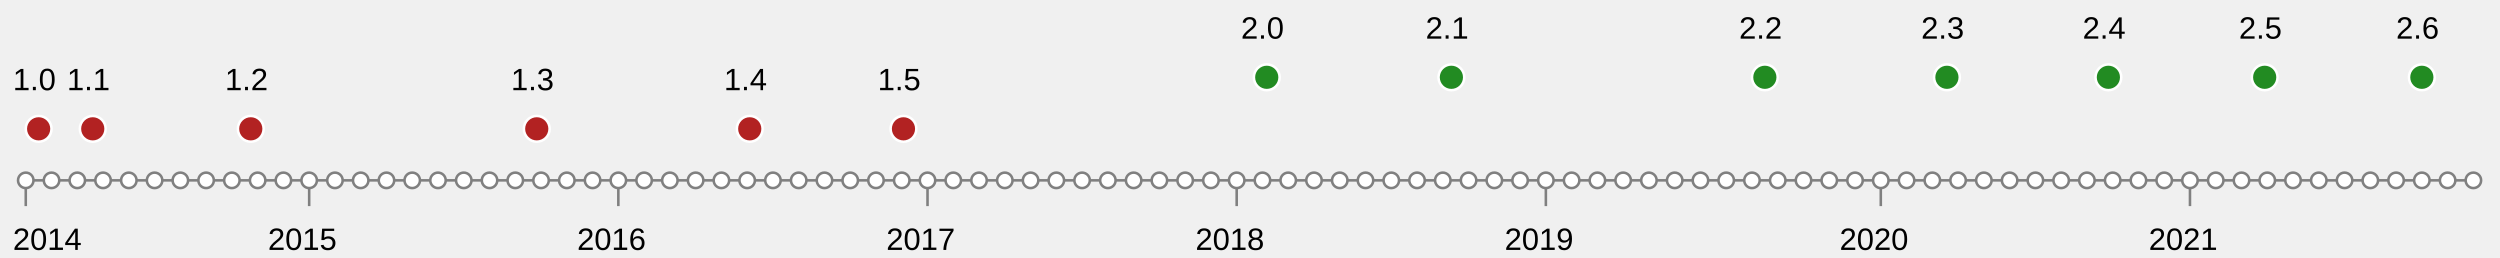
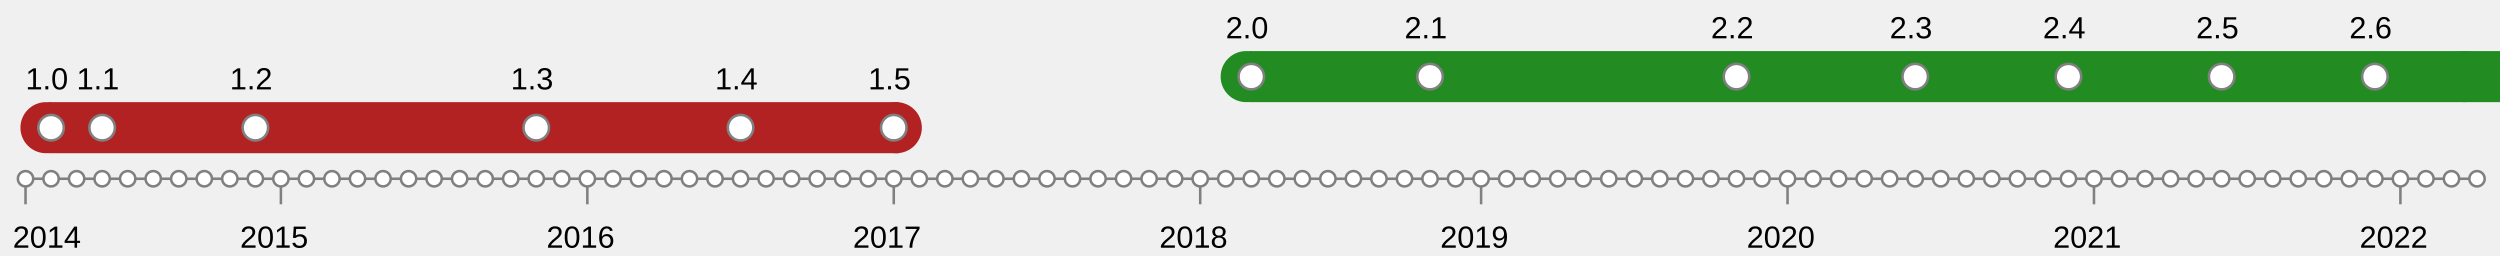
- <svg xmlns="http://www.w3.org/2000/svg" viewBox="0 0 970.333 100">
-   <line x1="10" y1="70" x2="960.333" y2="70" stroke="gray" />
+ <svg xmlns="http://www.w3.org/2000/svg" viewBox="0 0 979 100">
+   <line x1="10" y1="70" x2="969" y2="70" stroke="gray" />
  <circle cx="10" cy="70" r="3" fill="white" stroke="gray" />
  <circle cx="20" cy="70" r="3" fill="white" stroke="gray" />
  <text x="5" y="97" font-family="Arial">2014</text>
  <line x1="10" y1="80" x2="10" y2="73" stroke="gray" />
  <circle cx="30" cy="70" r="3" fill="white" stroke="gray" />
  <circle cx="40" cy="70" r="3" fill="white" stroke="gray" />
  <circle cx="50" cy="70" r="3" fill="white" stroke="gray" />
  <circle cx="60" cy="70" r="3" fill="white" stroke="gray" />
  <circle cx="70" cy="70" r="3" fill="white" stroke="gray" />
  <circle cx="80" cy="70" r="3" fill="white" stroke="gray" />
  <circle cx="90" cy="70" r="3" fill="white" stroke="gray" />
  <circle cx="100" cy="70" r="3" fill="white" stroke="gray" />
  <circle cx="110" cy="70" r="3" fill="white" stroke="gray" />
+   <text x="94" y="97" font-family="Arial">2015</text>
+   <line x1="110" y1="80" x2="110" y2="73" stroke="gray" />
  <circle cx="120" cy="70" r="3" fill="white" stroke="gray" />
-   <text x="104" y="97" font-family="Arial">2015</text>
-   <line x1="120" y1="80" x2="120" y2="73" stroke="gray" />
  <circle cx="130" cy="70" r="3" fill="white" stroke="gray" />
  <circle cx="140" cy="70" r="3" fill="white" stroke="gray" />
  <circle cx="150" cy="70" r="3" fill="white" stroke="gray" />
  <circle cx="160" cy="70" r="3" fill="white" stroke="gray" />
  <circle cx="170" cy="70" r="3" fill="white" stroke="gray" />
  <circle cx="180" cy="70" r="3" fill="white" stroke="gray" />
  <circle cx="190" cy="70" r="3" fill="white" stroke="gray" />
  <circle cx="200" cy="70" r="3" fill="white" stroke="gray" />
  <circle cx="210" cy="70" r="3" fill="white" stroke="gray" />
  <circle cx="220" cy="70" r="3" fill="white" stroke="gray" />
  <circle cx="230" cy="70" r="3" fill="white" stroke="gray" />
+   <text x="214" y="97" font-family="Arial">2016</text>
+   <line x1="230" y1="80" x2="230" y2="73" stroke="gray" />
  <circle cx="240" cy="70" r="3" fill="white" stroke="gray" />
-   <text x="224" y="97" font-family="Arial">2016</text>
-   <line x1="240" y1="80" x2="240" y2="73" stroke="gray" />
  <circle cx="250" cy="70" r="3" fill="white" stroke="gray" />
  <circle cx="260" cy="70" r="3" fill="white" stroke="gray" />
  <circle cx="270" cy="70" r="3" fill="white" stroke="gray" />
  <circle cx="280" cy="70" r="3" fill="white" stroke="gray" />
  <circle cx="290" cy="70" r="3" fill="white" stroke="gray" />
  <circle cx="300" cy="70" r="3" fill="white" stroke="gray" />
  <circle cx="310" cy="70" r="3" fill="white" stroke="gray" />
  <circle cx="320" cy="70" r="3" fill="white" stroke="gray" />
  <circle cx="330" cy="70" r="3" fill="white" stroke="gray" />
  <circle cx="340" cy="70" r="3" fill="white" stroke="gray" />
  <circle cx="350" cy="70" r="3" fill="white" stroke="gray" />
+   <text x="334" y="97" font-family="Arial">2017</text>
+   <line x1="350" y1="80" x2="350" y2="73" stroke="gray" />
  <circle cx="360" cy="70" r="3" fill="white" stroke="gray" />
-   <text x="344" y="97" font-family="Arial">2017</text>
-   <line x1="360" y1="80" x2="360" y2="73" stroke="gray" />
  <circle cx="370" cy="70" r="3" fill="white" stroke="gray" />
  <circle cx="380" cy="70" r="3" fill="white" stroke="gray" />
  <circle cx="390" cy="70" r="3" fill="white" stroke="gray" />
  <circle cx="400" cy="70" r="3" fill="white" stroke="gray" />
  <circle cx="410" cy="70" r="3" fill="white" stroke="gray" />
  <circle cx="420" cy="70" r="3" fill="white" stroke="gray" />
  <circle cx="430" cy="70" r="3" fill="white" stroke="gray" />
  <circle cx="440" cy="70" r="3" fill="white" stroke="gray" />
  <circle cx="450" cy="70" r="3" fill="white" stroke="gray" />
  <circle cx="460" cy="70" r="3" fill="white" stroke="gray" />
  <circle cx="470" cy="70" r="3" fill="white" stroke="gray" />
+   <text x="454" y="97" font-family="Arial">2018</text>
+   <line x1="470" y1="80" x2="470" y2="73" stroke="gray" />
  <circle cx="480" cy="70" r="3" fill="white" stroke="gray" />
-   <text x="464" y="97" font-family="Arial">2018</text>
-   <line x1="480" y1="80" x2="480" y2="73" stroke="gray" />
  <circle cx="490" cy="70" r="3" fill="white" stroke="gray" />
  <circle cx="500" cy="70" r="3" fill="white" stroke="gray" />
  <circle cx="510" cy="70" r="3" fill="white" stroke="gray" />
  <circle cx="520" cy="70" r="3" fill="white" stroke="gray" />
  <circle cx="530" cy="70" r="3" fill="white" stroke="gray" />
  <circle cx="540" cy="70" r="3" fill="white" stroke="gray" />
  <circle cx="550" cy="70" r="3" fill="white" stroke="gray" />
  <circle cx="560" cy="70" r="3" fill="white" stroke="gray" />
  <circle cx="570" cy="70" r="3" fill="white" stroke="gray" />
  <circle cx="580" cy="70" r="3" fill="white" stroke="gray" />
+   <text x="564" y="97" font-family="Arial">2019</text>
+   <line x1="580" y1="80" x2="580" y2="73" stroke="gray" />
  <circle cx="590" cy="70" r="3" fill="white" stroke="gray" />
  <circle cx="600" cy="70" r="3" fill="white" stroke="gray" />
-   <text x="584" y="97" font-family="Arial">2019</text>
-   <line x1="600" y1="80" x2="600" y2="73" stroke="gray" />
  <circle cx="610" cy="70" r="3" fill="white" stroke="gray" />
  <circle cx="620" cy="70" r="3" fill="white" stroke="gray" />
  <circle cx="630" cy="70" r="3" fill="white" stroke="gray" />
  <circle cx="640" cy="70" r="3" fill="white" stroke="gray" />
  <circle cx="650" cy="70" r="3" fill="white" stroke="gray" />
  <circle cx="660" cy="70" r="3" fill="white" stroke="gray" />
  <circle cx="670" cy="70" r="3" fill="white" stroke="gray" />
  <circle cx="680" cy="70" r="3" fill="white" stroke="gray" />
  <circle cx="690" cy="70" r="3" fill="white" stroke="gray" />
  <circle cx="700" cy="70" r="3" fill="white" stroke="gray" />
+   <text x="684" y="97" font-family="Arial">2020</text>
+   <line x1="700" y1="80" x2="700" y2="73" stroke="gray" />
  <circle cx="710" cy="70" r="3" fill="white" stroke="gray" />
  <circle cx="720" cy="70" r="3" fill="white" stroke="gray" />
  <circle cx="730" cy="70" r="3" fill="white" stroke="gray" />
-   <text x="714" y="97" font-family="Arial">2020</text>
-   <line x1="730" y1="80" x2="730" y2="73" stroke="gray" />
  <circle cx="740" cy="70" r="3" fill="white" stroke="gray" />
  <circle cx="750" cy="70" r="3" fill="white" stroke="gray" />
  <circle cx="760" cy="70" r="3" fill="white" stroke="gray" />
  <circle cx="770" cy="70" r="3" fill="white" stroke="gray" />
  <circle cx="780" cy="70" r="3" fill="white" stroke="gray" />
  <circle cx="790" cy="70" r="3" fill="white" stroke="gray" />
  <circle cx="800" cy="70" r="3" fill="white" stroke="gray" />
  <circle cx="810" cy="70" r="3" fill="white" stroke="gray" />
  <circle cx="820" cy="70" r="3" fill="white" stroke="gray" />
+   <text x="804" y="97" font-family="Arial">2021</text>
+   <line x1="820" y1="80" x2="820" y2="73" stroke="gray" />
  <circle cx="830" cy="70" r="3" fill="white" stroke="gray" />
  <circle cx="840" cy="70" r="3" fill="white" stroke="gray" />
  <circle cx="850" cy="70" r="3" fill="white" stroke="gray" />
-   <text x="834" y="97" font-family="Arial">2021</text>
-   <line x1="850" y1="80" x2="850" y2="73" stroke="gray" />
  <circle cx="860" cy="70" r="3" fill="white" stroke="gray" />
  <circle cx="870" cy="70" r="3" fill="white" stroke="gray" />
  <circle cx="880" cy="70" r="3" fill="white" stroke="gray" />
  <circle cx="890" cy="70" r="3" fill="white" stroke="gray" />
  <circle cx="900" cy="70" r="3" fill="white" stroke="gray" />
  <circle cx="910" cy="70" r="3" fill="white" stroke="gray" />
  <circle cx="920" cy="70" r="3" fill="white" stroke="gray" />
  <circle cx="930" cy="70" r="3" fill="white" stroke="gray" />
+   <line x1="940" y1="80" x2="940" y2="73" stroke="gray" />
+   <text x="924" y="97" font-family="Arial">2022</text>
  <circle cx="940" cy="70" r="3" fill="white" stroke="gray" />
  <circle cx="950" cy="70" r="3" fill="white" stroke="gray" />
  <circle cx="960" cy="70" r="3" fill="white" stroke="gray" />
-   <circle cx="15" cy="50" r="5" fill="firebrick" stroke="white" />
-   <text x="5" y="35" font-family="Arial">1.0</text>
-   <circle cx="36" cy="50" r="5" fill="firebrick" stroke="white" />
-   <text x="26" y="35" font-family="Arial">1.1</text>
-   <circle cx="97.333" cy="50" r="5" fill="firebrick" stroke="white" />
-   <text x="87.333" y="35" font-family="Arial">1.2</text>
-   <circle cx="208.333" cy="50" r="5" fill="firebrick" stroke="white" />
-   <text x="198.333" y="35" font-family="Arial">1.3</text>
-   <circle cx="291" cy="50" r="5" fill="firebrick" stroke="white" />
-   <text x="281" y="35" font-family="Arial">1.4</text>
-   <circle cx="350.667" cy="50" r="5" fill="firebrick" stroke="white" />
-   <text x="340.667" y="35" font-family="Arial">1.5</text>
-   <circle cx="491.667" cy="30" r="5" fill="forestgreen" stroke="white" />
-   <text x="481.667" y="15" font-family="Arial">2.0</text>
-   <circle cx="563.333" cy="30" r="5" fill="forestgreen" stroke="white" />
-   <text x="553.333" y="15" font-family="Arial">2.1</text>
-   <circle cx="685" cy="30" r="5" fill="forestgreen" stroke="white" />
-   <text x="675" y="15" font-family="Arial">2.2</text>
-   <circle cx="755.667" cy="30" r="5" fill="forestgreen" stroke="white" />
-   <text x="745.667" y="15" font-family="Arial">2.3</text>
-   <circle cx="818.333" cy="30" r="5" fill="forestgreen" stroke="white" />
-   <text x="808.333" y="15" font-family="Arial">2.4</text>
-   <circle cx="879" cy="30" r="5" fill="forestgreen" stroke="white" />
-   <text x="869" y="15" font-family="Arial">2.5</text>
-   <circle cx="940" cy="30" r="5" fill="forestgreen" stroke="white" />
-   <text x="930" y="15" font-family="Arial">2.6</text>
+   <circle cx="970" cy="70" r="3" fill="white" stroke="gray" />
+   <text x="10" y="35" font-family="Arial">1.0</text>
+   <text x="30" y="35" font-family="Arial">1.1</text>
+   <text x="90" y="35" font-family="Arial">1.2</text>
+   <text x="200" y="35" font-family="Arial">1.3</text>
+   <text x="280" y="35" font-family="Arial">1.4</text>
+   <text x="340" y="35" font-family="Arial">1.5</text>
+   <rect x="19" y="40" width="333" height="20" fill="firebrick" />
+   <circle cx="18" cy="50" r="10" fill="firebrick" stroke="undefined" />
+   <circle cx="351" cy="50" r="10" fill="firebrick" stroke="undefined" />
+   <circle cx="20" cy="50" r="5" fill="white" stroke="gray" />
+   <circle cx="40" cy="50" r="5" fill="white" stroke="gray" />
+   <circle cx="100" cy="50" r="5" fill="white" stroke="gray" />
+   <circle cx="210" cy="50" r="5" fill="white" stroke="gray" />
+   <circle cx="290" cy="50" r="5" fill="white" stroke="gray" />
+   <circle cx="350" cy="50" r="5" fill="white" stroke="gray" />
+   <text x="480" y="15" font-family="Arial">2.0</text>
+   <text x="550" y="15" font-family="Arial">2.1</text>
+   <text x="670" y="15" font-family="Arial">2.2</text>
+   <text x="740" y="15" font-family="Arial">2.3</text>
+   <text x="800" y="15" font-family="Arial">2.4</text>
+   <text x="860" y="15" font-family="Arial">2.5</text>
+   <text x="920" y="15" font-family="Arial">2.6</text>
+   <rect x="489" y="20" width="947" height="20" fill="forestgreen" />
+   <circle cx="488" cy="30" r="10" fill="forestgreen" stroke="undefined" />
+   <circle cx="965" cy="30" r="10" fill="forestgreen" stroke="undefined" />
+   <circle cx="490" cy="30" r="5" fill="white" stroke="gray" />
+   <circle cx="560" cy="30" r="5" fill="white" stroke="gray" />
+   <circle cx="680" cy="30" r="5" fill="white" stroke="gray" />
+   <circle cx="750" cy="30" r="5" fill="white" stroke="gray" />
+   <circle cx="810" cy="30" r="5" fill="white" stroke="gray" />
+   <circle cx="870" cy="30" r="5" fill="white" stroke="gray" />
+   <circle cx="930" cy="30" r="5" fill="white" stroke="gray" />
</svg>
